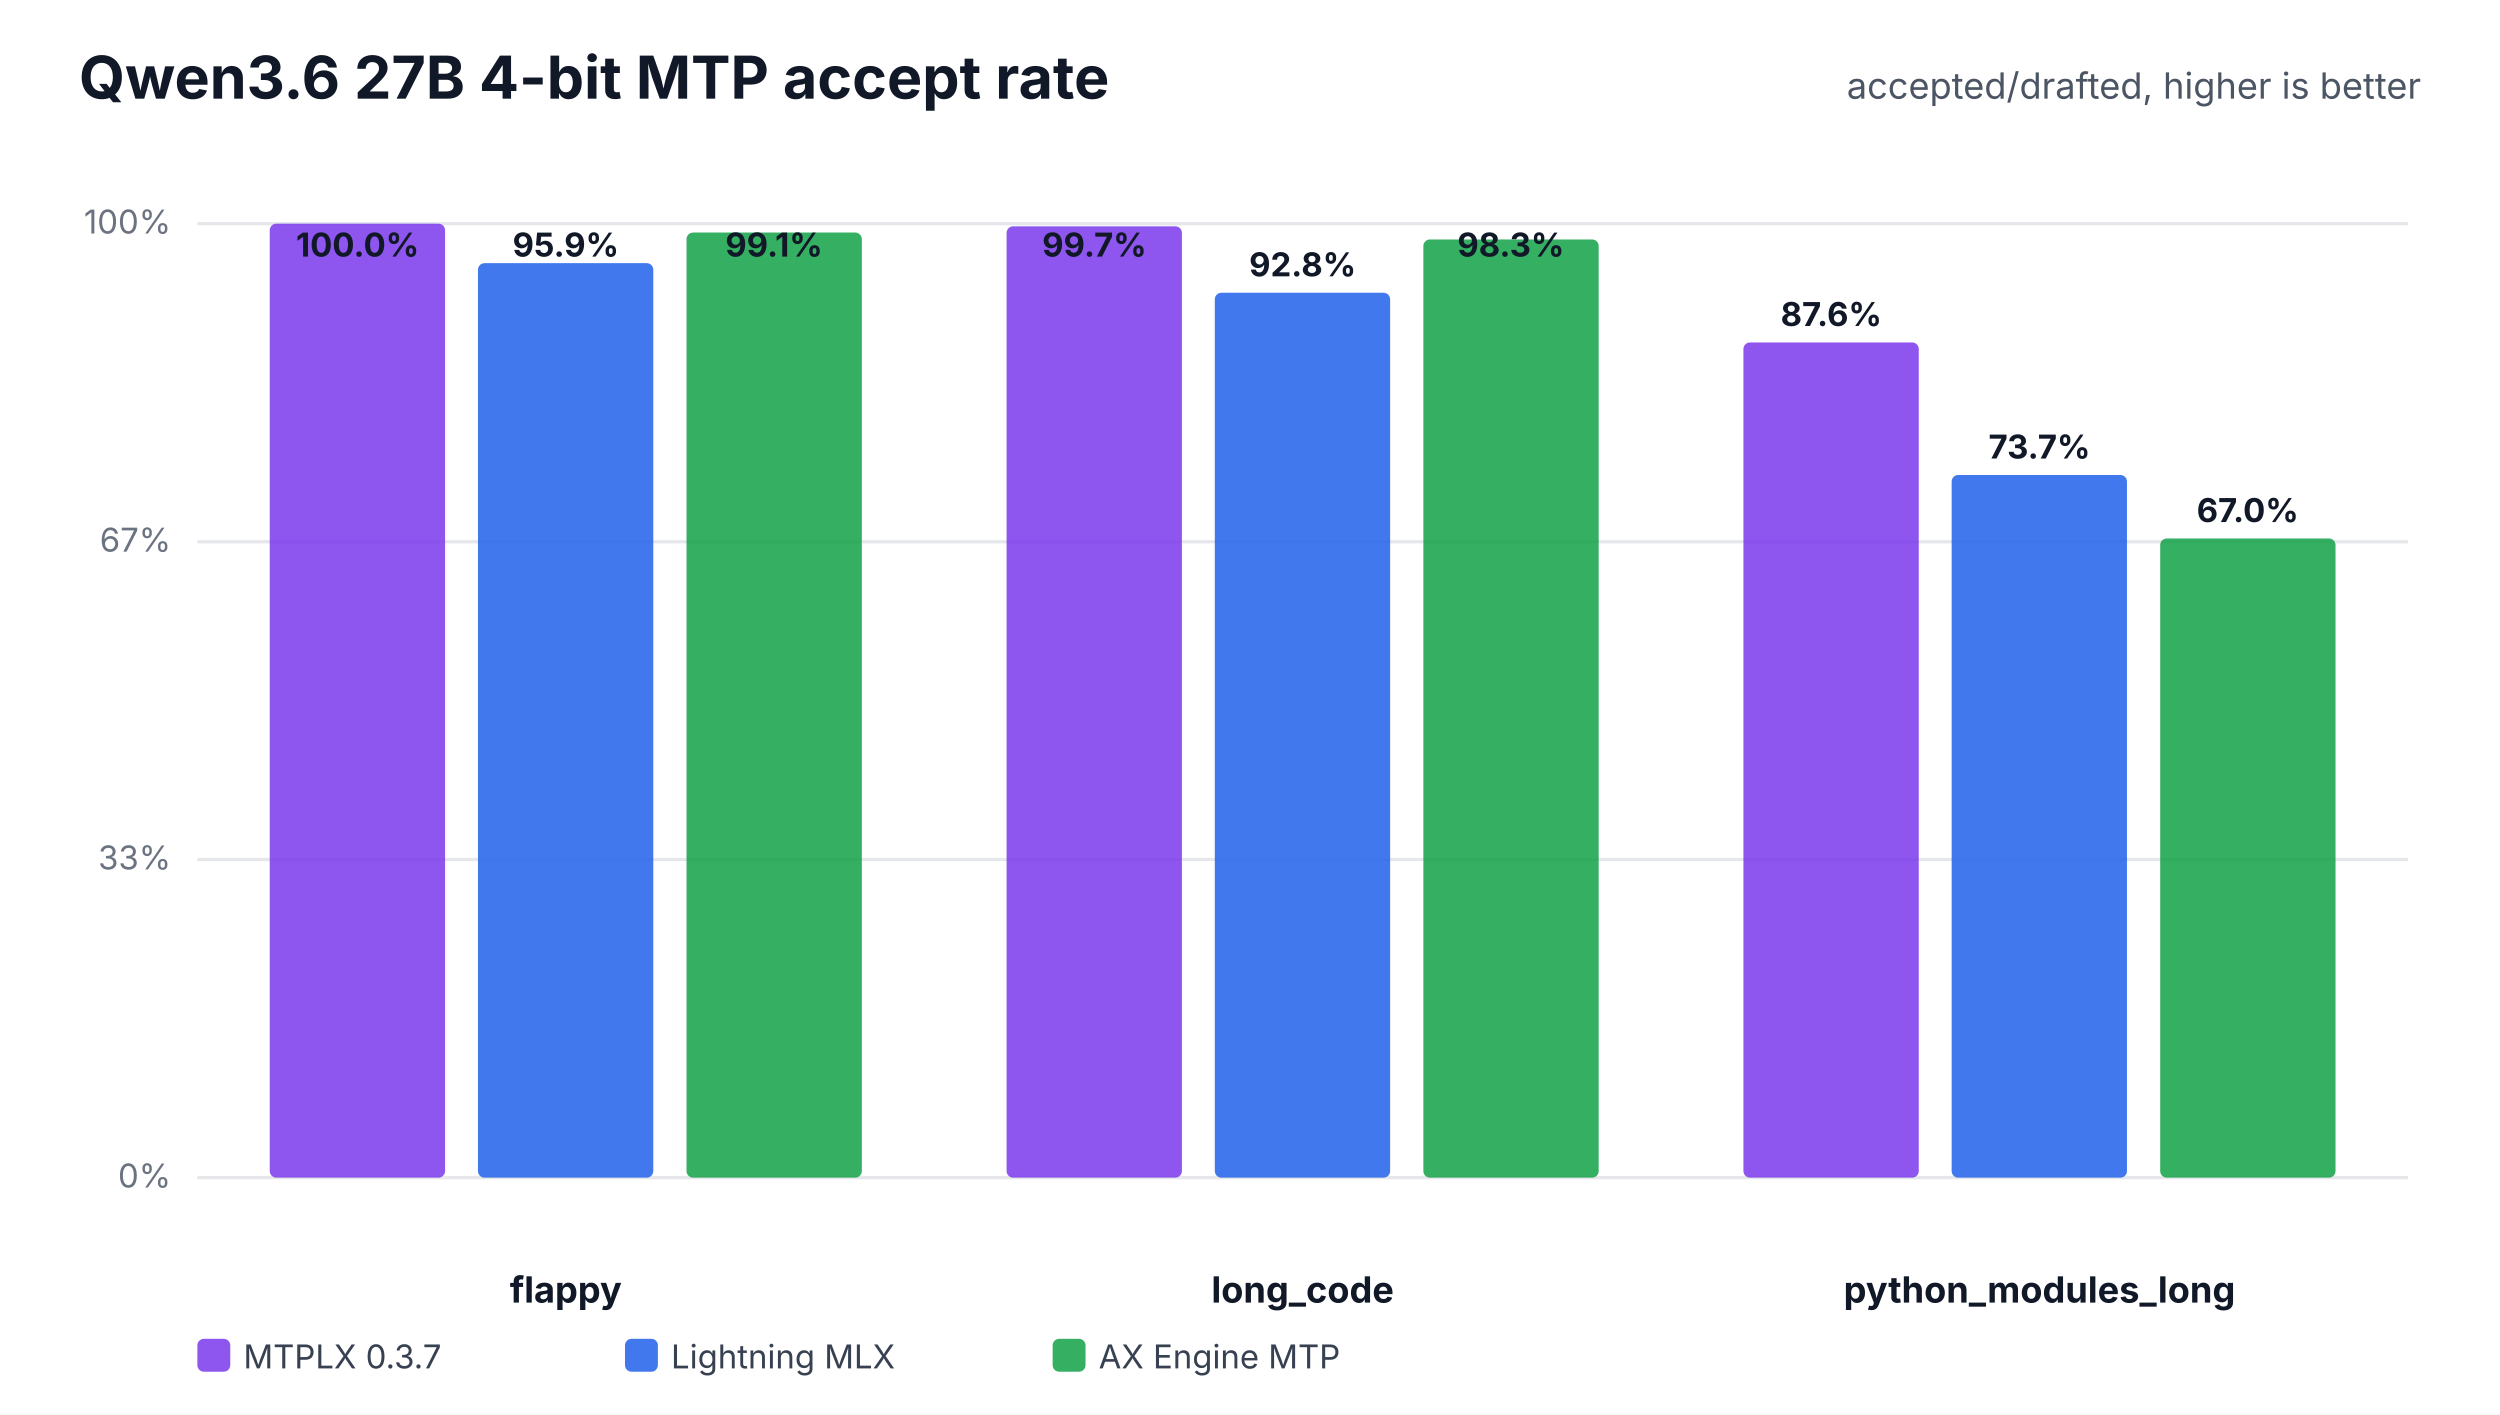
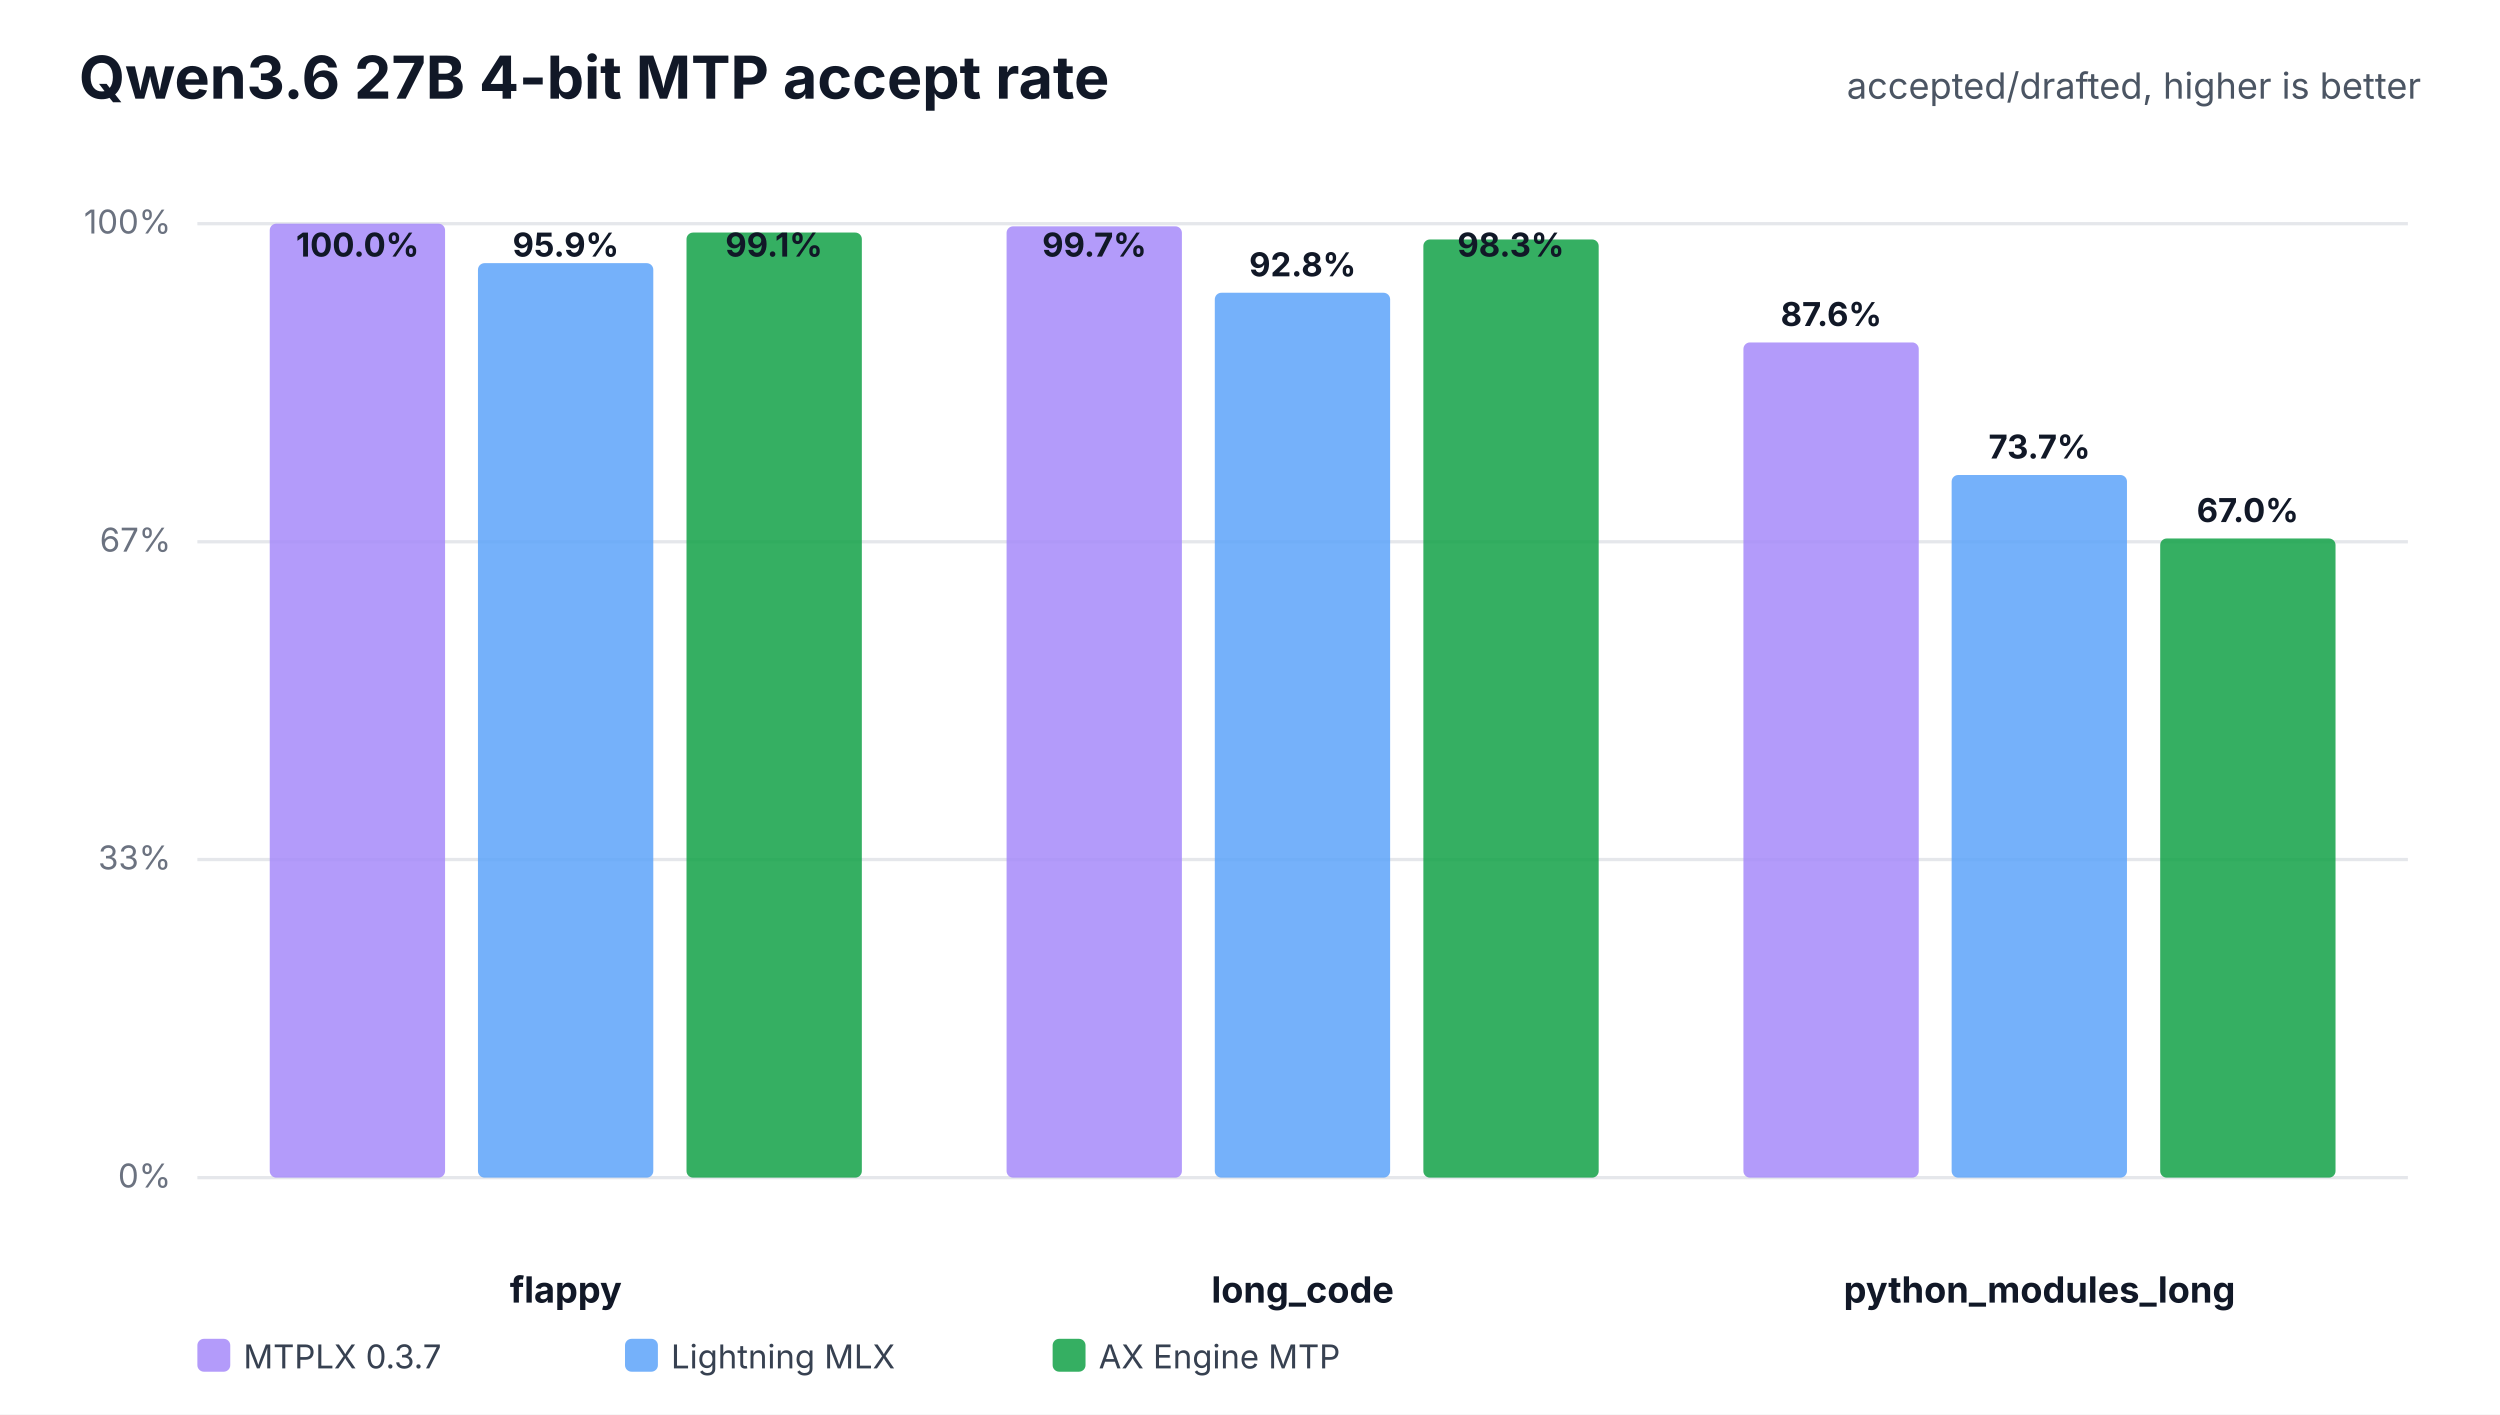
<svg xmlns="http://www.w3.org/2000/svg" width="760" height="430" viewBox="0 0 760 430" role="img">
  <rect width="100%" height="100%" fill="#ffffff" />
  <text x="24" y="30" font-family="Inter,Segoe UI,Arial,sans-serif" font-size="18" font-weight="700" fill="#111827">Qwen3.6 27B 4-bit MTP accept rate</text>
  <text x="736" y="30" text-anchor="end" font-family="Inter,Segoe UI,Arial,sans-serif" font-size="11" fill="#4b5563">accepted/drafted, higher is better</text>
  <line x1="60" y1="358.0" x2="732" y2="358.0" stroke="#e5e7eb" stroke-width="1" />
  <text x="52" y="361.0" text-anchor="end" font-family="Inter,Segoe UI,Arial,sans-serif" font-size="10" fill="#6b7280">0%</text>
  <line x1="60" y1="261.3" x2="732" y2="261.3" stroke="#e5e7eb" stroke-width="1" />
  <text x="52" y="264.3" text-anchor="end" font-family="Inter,Segoe UI,Arial,sans-serif" font-size="10" fill="#6b7280">33%</text>
  <line x1="60" y1="164.7" x2="732" y2="164.7" stroke="#e5e7eb" stroke-width="1" />
  <text x="52" y="167.7" text-anchor="end" font-family="Inter,Segoe UI,Arial,sans-serif" font-size="10" fill="#6b7280">67%</text>
  <line x1="60" y1="68.0" x2="732" y2="68.0" stroke="#e5e7eb" stroke-width="1" />
  <text x="52" y="71.0" text-anchor="end" font-family="Inter,Segoe UI,Arial,sans-serif" font-size="10" fill="#6b7280">100%</text>
  <text x="172.0" y="396" text-anchor="middle" font-family="Inter,Segoe UI,Arial,sans-serif" font-size="11" font-weight="700" fill="#111827">flappy</text>
-   <rect x="82.0" y="68.0" width="53.3" height="290.0" rx="2" fill="#7c3aed" fill-opacity="0.86" />
+   <rect x="82.0" y="68.0" width="53.3" height="290.0" rx="2" fill="#a78bfa" fill-opacity="0.86" />
  <text x="108.7" y="78.0" text-anchor="middle" font-family="Inter,Segoe UI,Arial,sans-serif" font-size="10" font-weight="700" fill="#111827">100.0%</text>
-   <rect x="145.3" y="80.0" width="53.3" height="278.0" rx="2" fill="#2563eb" fill-opacity="0.86" />
+   <rect x="145.3" y="80.0" width="53.3" height="278.0" rx="2" fill="#60a5fa" fill-opacity="0.86" />
  <text x="172.0" y="78.0" text-anchor="middle" font-family="Inter,Segoe UI,Arial,sans-serif" font-size="10" font-weight="700" fill="#111827">95.9%</text>
  <rect x="208.7" y="70.7" width="53.3" height="287.3" rx="2" fill="#16a34a" fill-opacity="0.86" />
  <text x="235.3" y="78.0" text-anchor="middle" font-family="Inter,Segoe UI,Arial,sans-serif" font-size="10" font-weight="700" fill="#111827">99.1%</text>
  <text x="396.0" y="396" text-anchor="middle" font-family="Inter,Segoe UI,Arial,sans-serif" font-size="11" font-weight="700" fill="#111827">long_code</text>
-   <rect x="306.0" y="68.8" width="53.3" height="289.2" rx="2" fill="#7c3aed" fill-opacity="0.86" />
+   <rect x="306.0" y="68.8" width="53.3" height="289.2" rx="2" fill="#a78bfa" fill-opacity="0.86" />
  <text x="332.7" y="78.0" text-anchor="middle" font-family="Inter,Segoe UI,Arial,sans-serif" font-size="10" font-weight="700" fill="#111827">99.7%</text>
-   <rect x="369.3" y="89.0" width="53.3" height="269.0" rx="2" fill="#2563eb" fill-opacity="0.86" />
+   <rect x="369.3" y="89.0" width="53.3" height="269.0" rx="2" fill="#60a5fa" fill-opacity="0.86" />
  <text x="396.0" y="84.0" text-anchor="middle" font-family="Inter,Segoe UI,Arial,sans-serif" font-size="10" font-weight="700" fill="#111827">92.8%</text>
  <rect x="432.7" y="72.8" width="53.3" height="285.2" rx="2" fill="#16a34a" fill-opacity="0.86" />
  <text x="459.3" y="78.0" text-anchor="middle" font-family="Inter,Segoe UI,Arial,sans-serif" font-size="10" font-weight="700" fill="#111827">98.3%</text>
  <text x="620.0" y="396" text-anchor="middle" font-family="Inter,Segoe UI,Arial,sans-serif" font-size="11" font-weight="700" fill="#111827">python_modules_long</text>
-   <rect x="530.0" y="104.1" width="53.3" height="253.9" rx="2" fill="#7c3aed" fill-opacity="0.86" />
+   <rect x="530.0" y="104.1" width="53.3" height="253.9" rx="2" fill="#a78bfa" fill-opacity="0.86" />
  <text x="556.7" y="99.1" text-anchor="middle" font-family="Inter,Segoe UI,Arial,sans-serif" font-size="10" font-weight="700" fill="#111827">87.6%</text>
-   <rect x="593.3" y="144.4" width="53.3" height="213.6" rx="2" fill="#2563eb" fill-opacity="0.86" />
+   <rect x="593.3" y="144.4" width="53.3" height="213.6" rx="2" fill="#60a5fa" fill-opacity="0.86" />
  <text x="620.0" y="139.4" text-anchor="middle" font-family="Inter,Segoe UI,Arial,sans-serif" font-size="10" font-weight="700" fill="#111827">73.7%</text>
  <rect x="656.7" y="163.7" width="53.3" height="194.3" rx="2" fill="#16a34a" fill-opacity="0.86" />
  <text x="683.3" y="158.7" text-anchor="middle" font-family="Inter,Segoe UI,Arial,sans-serif" font-size="10" font-weight="700" fill="#111827">67.0%</text>
-   <rect x="60" y="407" width="10" height="10" rx="2" fill="#7c3aed" fill-opacity="0.86" />
+   <rect x="60" y="407" width="10" height="10" rx="2" fill="#a78bfa" fill-opacity="0.86" />
  <text x="74" y="416" font-family="Inter,Segoe UI,Arial,sans-serif" font-size="10" fill="#374151">MTPLX 0.3.7</text>
-   <rect x="190" y="407" width="10" height="10" rx="2" fill="#2563eb" fill-opacity="0.86" />
+   <rect x="190" y="407" width="10" height="10" rx="2" fill="#60a5fa" fill-opacity="0.86" />
  <text x="204" y="416" font-family="Inter,Segoe UI,Arial,sans-serif" font-size="10" fill="#374151">Lightning MLX</text>
  <rect x="320" y="407" width="10" height="10" rx="2" fill="#16a34a" fill-opacity="0.86" />
  <text x="334" y="416" font-family="Inter,Segoe UI,Arial,sans-serif" font-size="10" fill="#374151">AX Engine MTP</text>
</svg>
